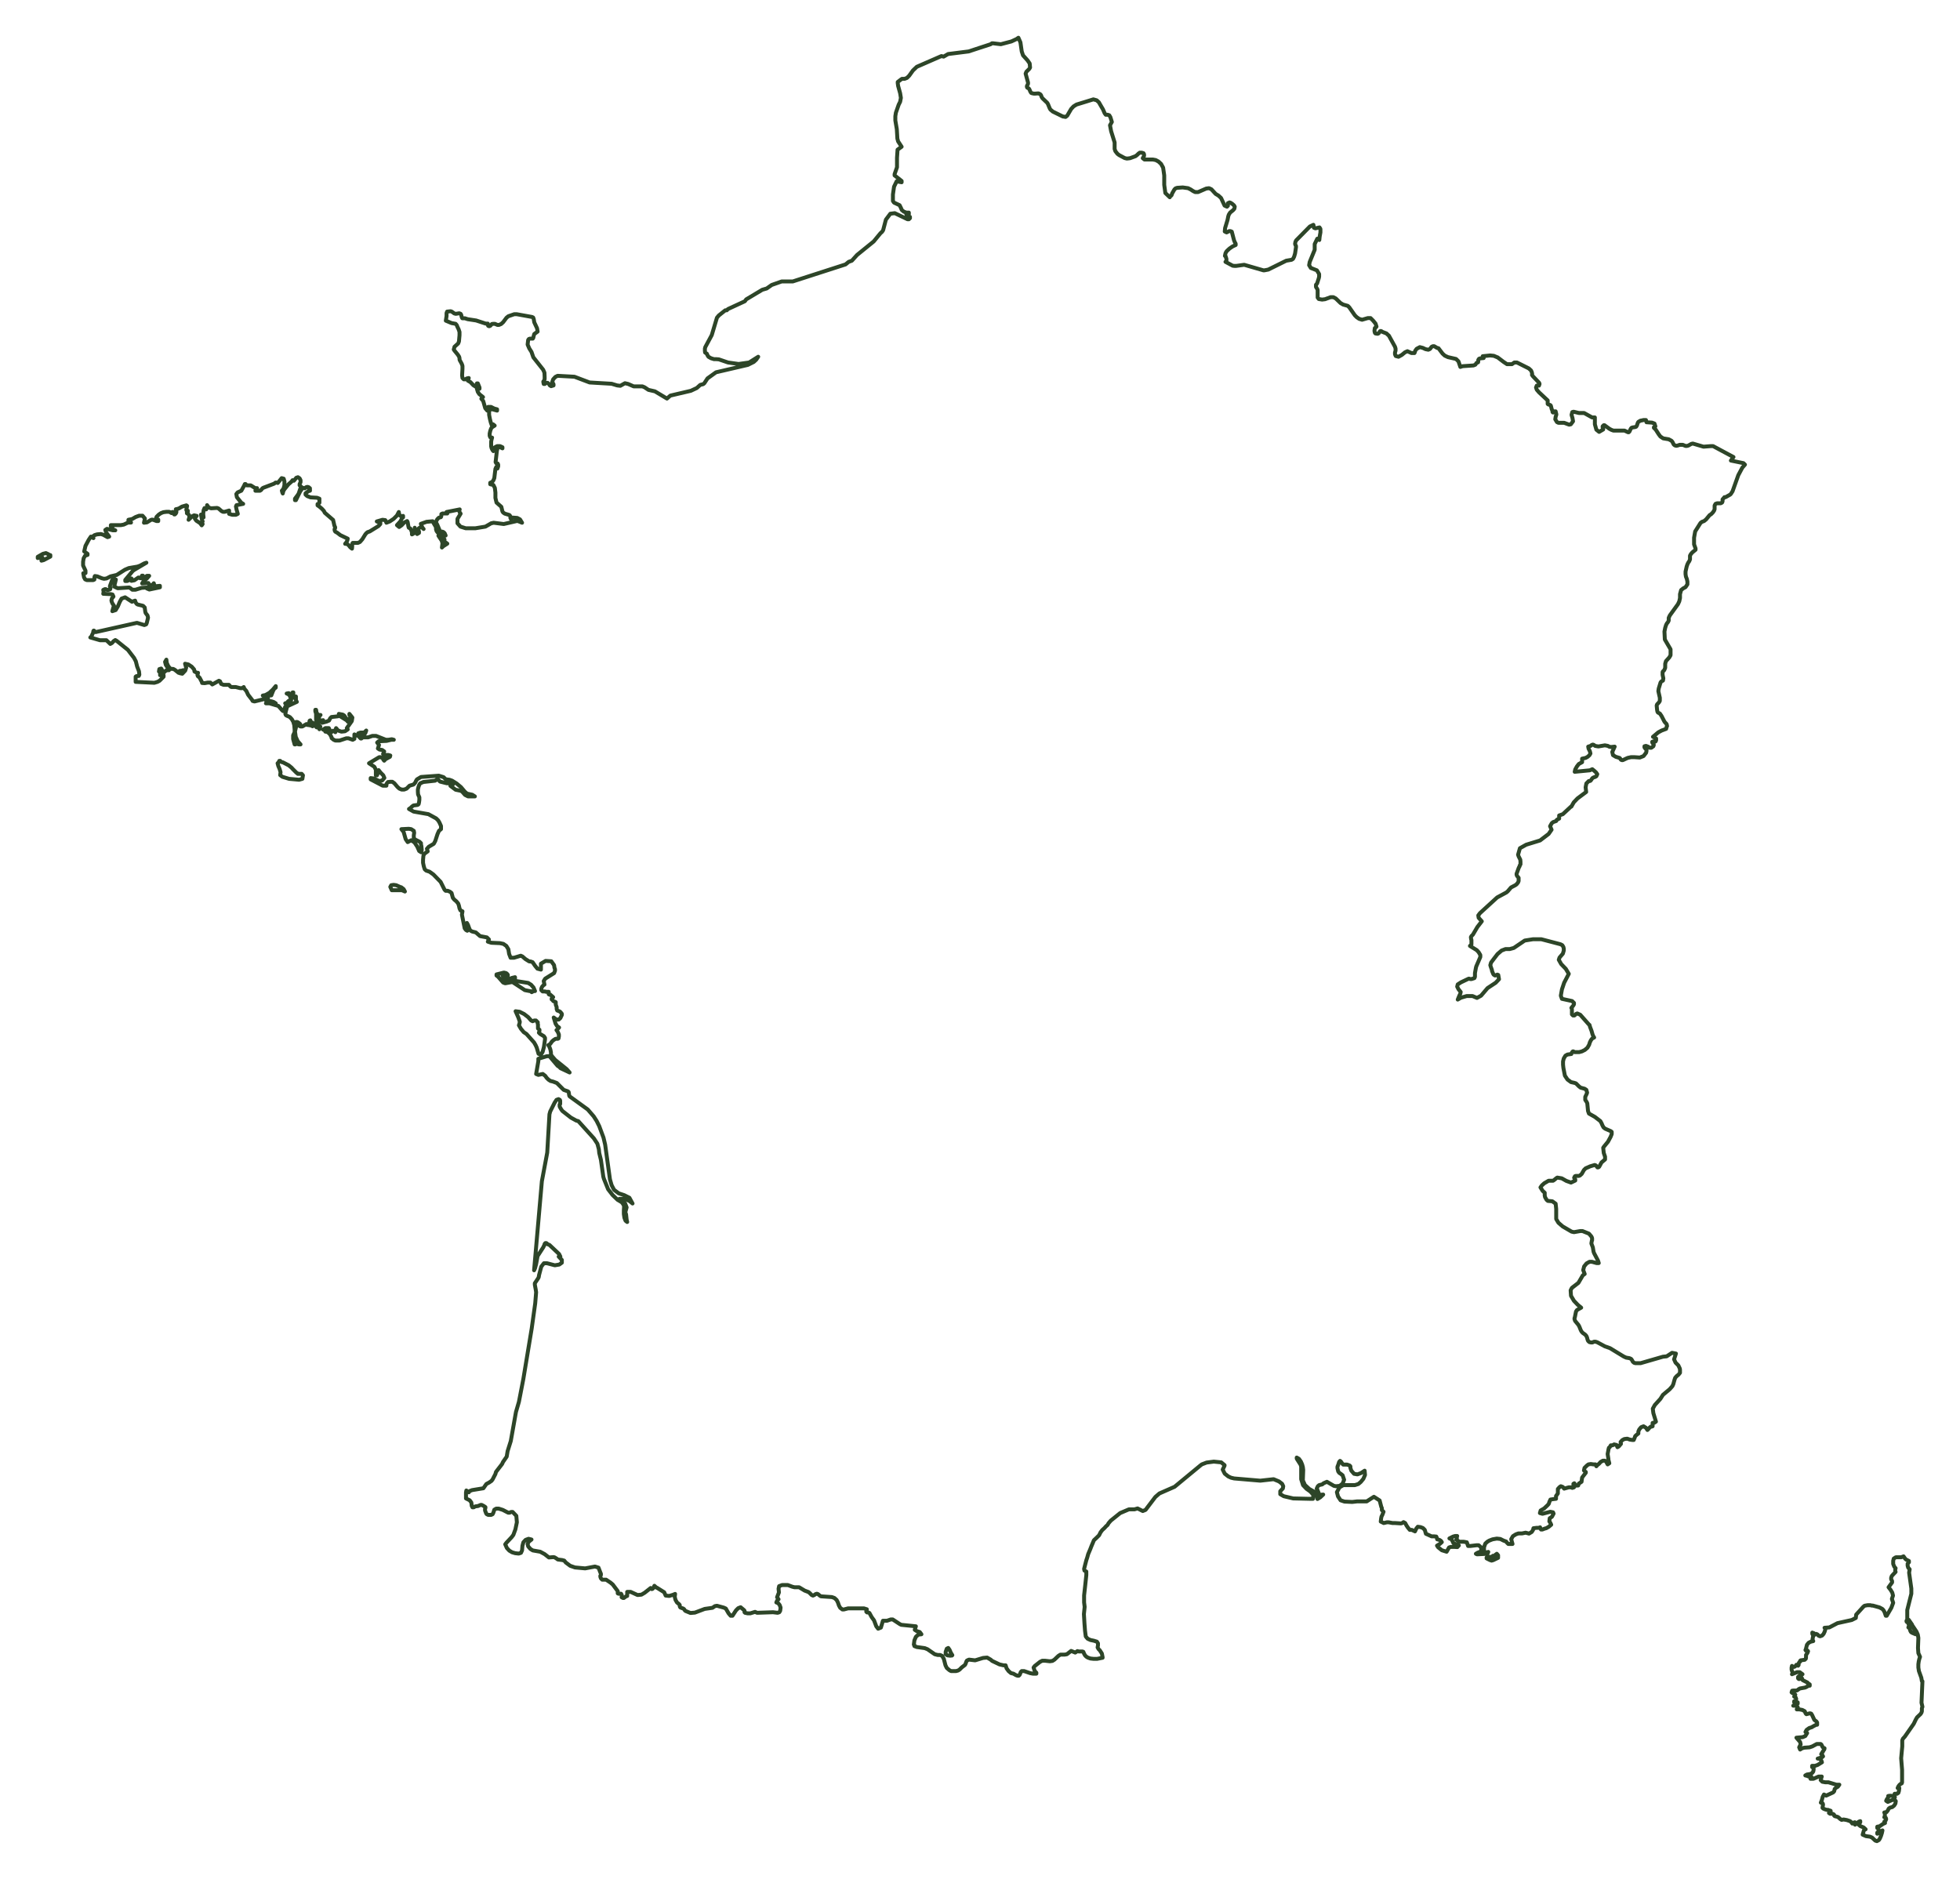
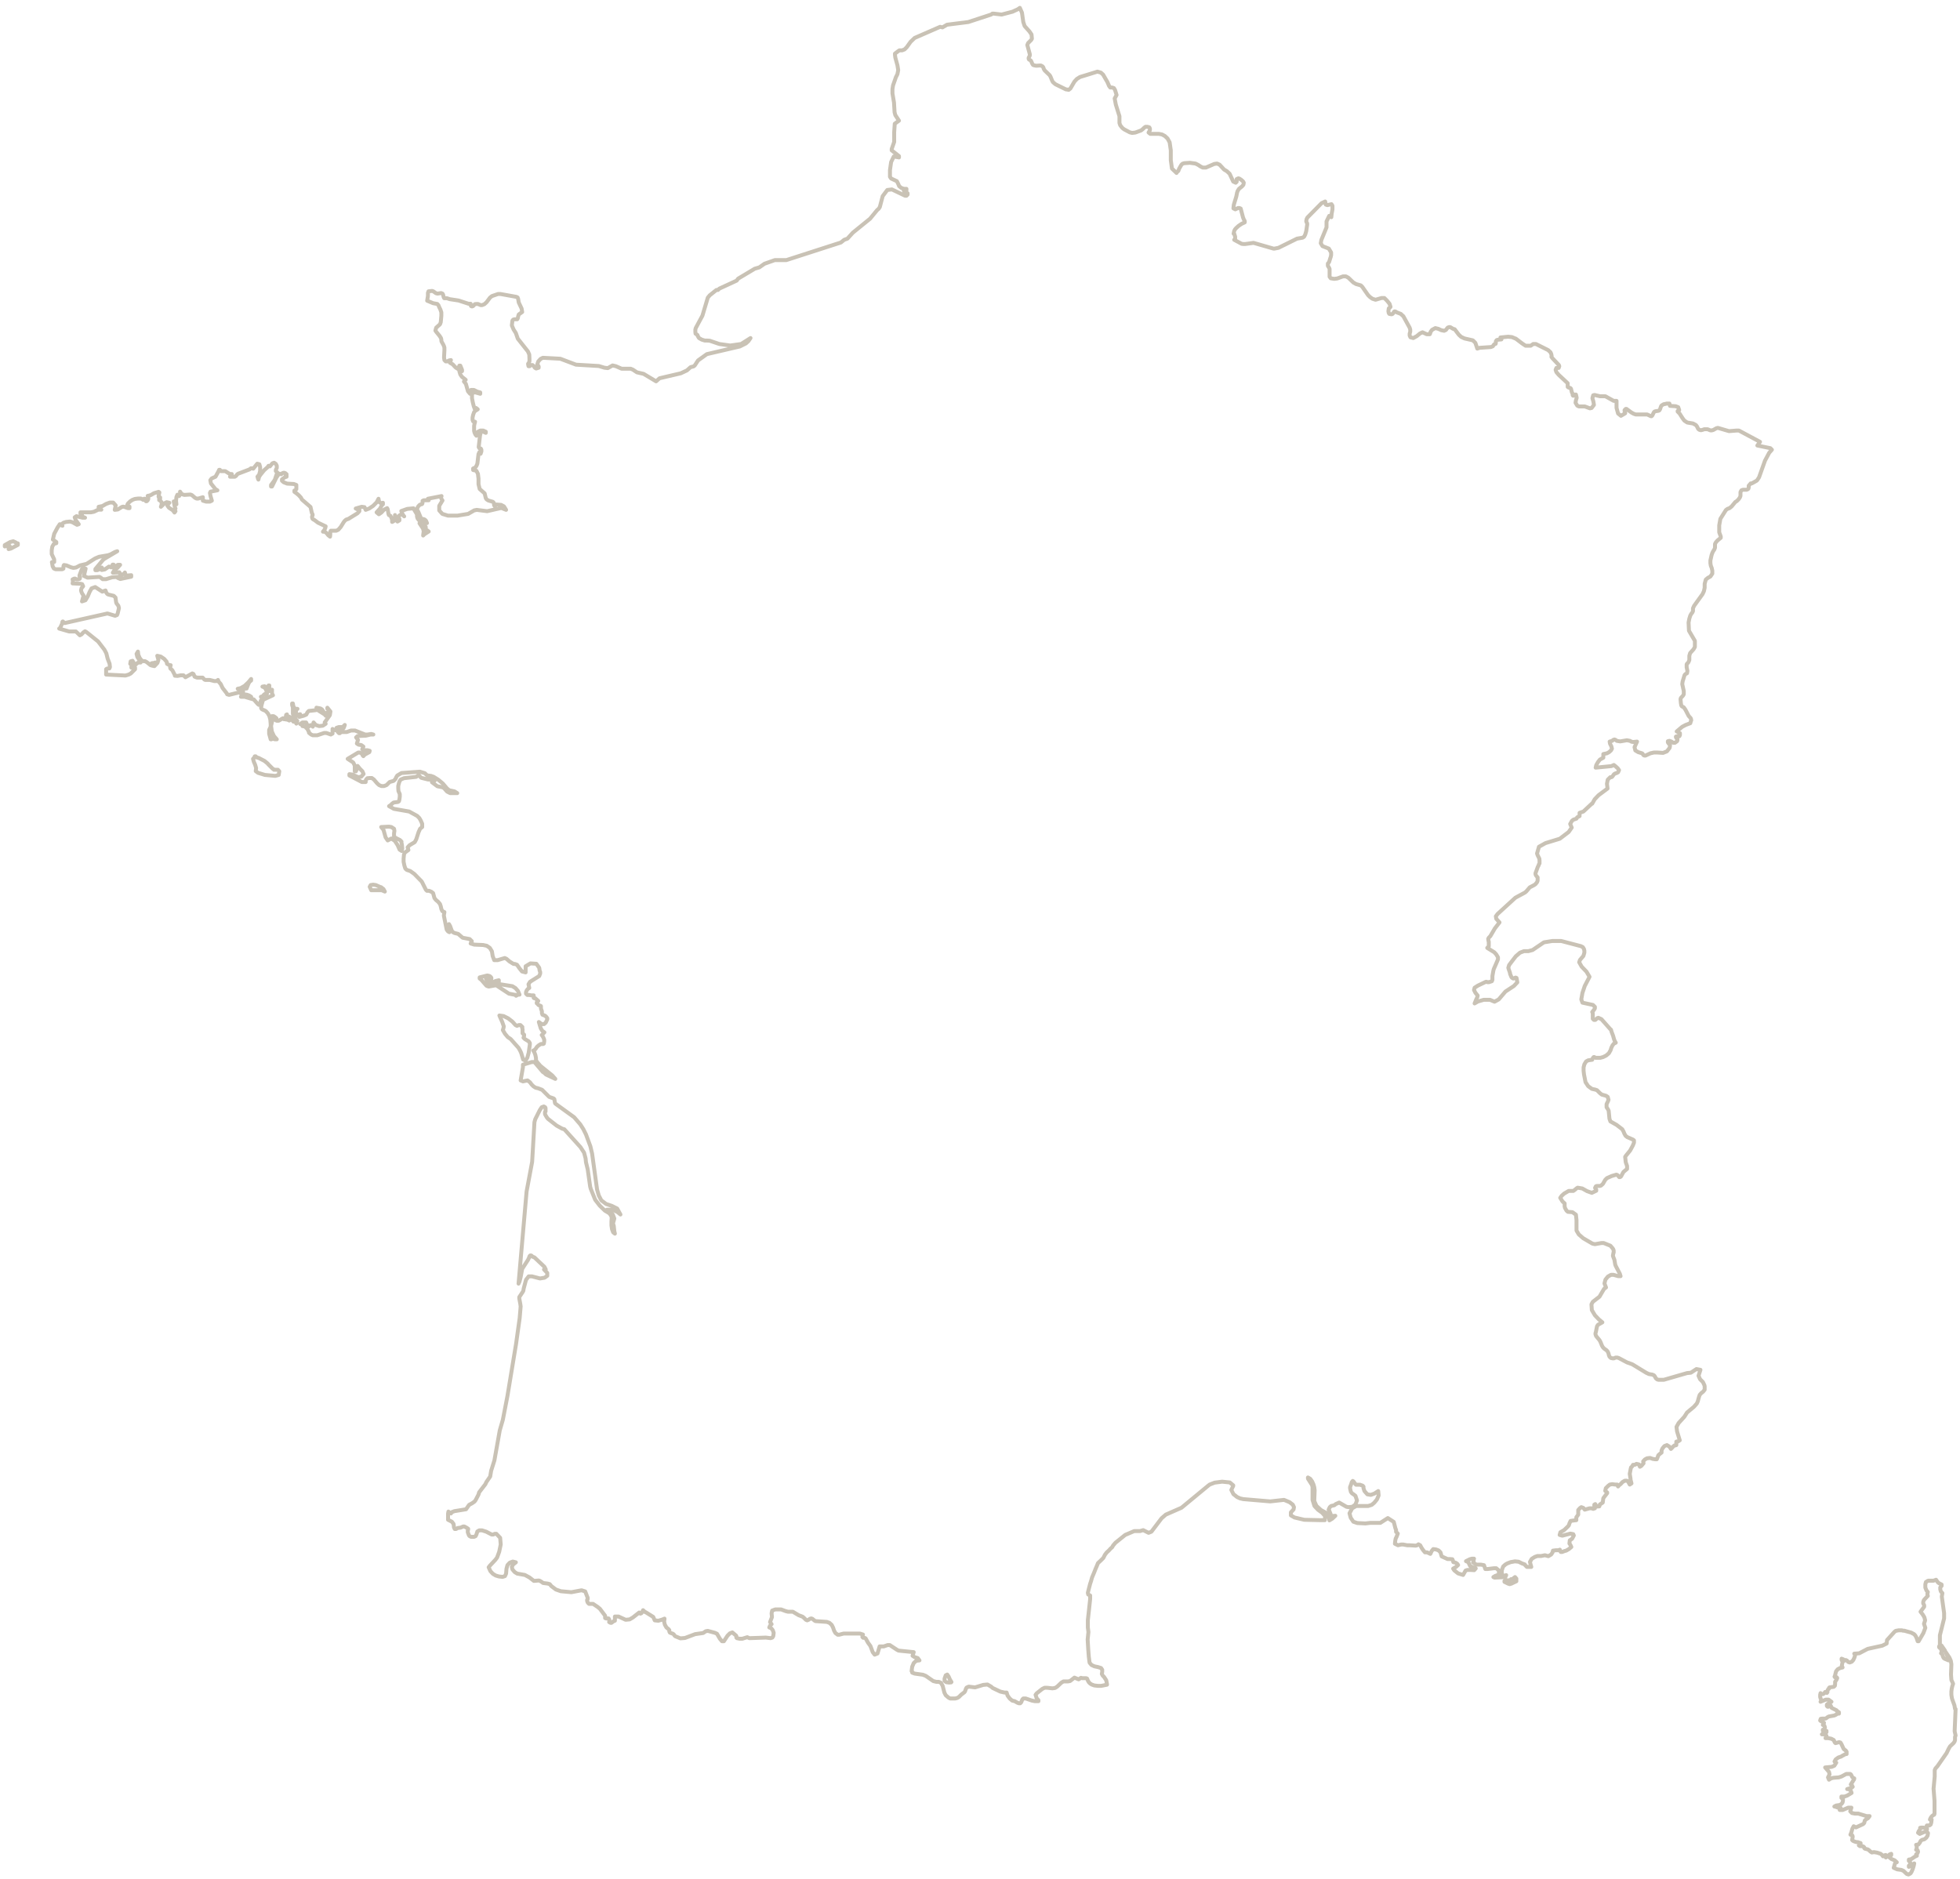
- <svg xmlns="http://www.w3.org/2000/svg" id="Laag_2" data-name="Laag 2" viewBox="-1.79 -1.63 105.91 101.53">
+ <svg xmlns="http://www.w3.org/2000/svg" id="Laag_2" data-name="Laag 2" viewBox="0 0 102.32 98.1">
  <defs>
    <style>
      .cls-1 {
        fill: none;
        fill-rule: evenodd;
-         stroke: #2d4528;
-         stroke-width: 0.212px;
+         stroke: #C9C2B5;
+         stroke-width: 0.205px;
        stroke-miterlimit: 10;
        stroke-linejoin: round;
      }
    </style>
  </defs>
  <g id="France">
    <path class="cls-1" d="M101.49,86.17h.04l-.18-.26.14.27h0ZM102.06,89.22l-.03-.18-.13-.36-.03-.19v-.18s.02-.15.02-.15l.03-.13.04-.12-.09-.2-.02-.28.02-.54-.03-.18-.07-.16-.2-.3.1.24.03.06.02.14-.19-.08-.06-.04-.04-.08-.02-.07-.02-.06-.06-.04.03-.08v-.05s-.02-.05-.02-.05l-.02-.08h-.01s-.03-.01-.03-.01l-.03-.02-.02-.03v-.04s.02-.03.02-.03l.02-.02v-.02s0-.27,0-.27v-.13s0-.11,0-.11l.22-.88v-.28s-.12-.86-.12-.86l.03-.18-.08-.09-.03-.11v-.1s.07-.08.07-.08v-.07l-.14-.07-.06-.05-.09-.13-.13.05h-.29s-.11.07-.11.07l-.03.12v.17s.06.15.06.15l.07.08-.02.08v.04s0,.03,0,.03l.02.05-.16.17-.05.06-.03.09v.08s.05.09.05.09v.08s-.19.26-.19.26l.11.14.09.15.04.16-.06.18.07.21-.1.27-.25.43h-.05l-.06-.18-.04-.08-.04-.06-.05-.05-.15-.08-.36-.1h-.06s-.07-.02-.07-.02h-.16s-.16.03-.16.03l-.07.06-.38.42-.02.18-.22.11-.77.17-.44.23-.26.02.05.06-.04.14-.06.13-.08.09-.11.04-.08-.03-.06-.07-.07-.03-.11.06-.02-.08v-.02s-.03,0-.03,0l-.05-.03v.07l.05.09-.04.21.04.09-.13.03-.12.06-.09.11-.06.24-.02.04.02.03h.09s.03.04.03.04l-.03.08-.08.12v.11s-.01.09-.01.09l-.06.06-.22.03-.03.03v.04s-.05.04-.05.04l-.03.06v.08s-.03.04-.03.04l-.09-.05-.05.07-.06.04h-.07s-.06-.05-.06-.05l-.02.09v.11s.03.1.03.1l.04.08-.05.07.27-.11h.15s.15.11.15.11l-.21.12-.03.03v.07s.04.04.04.04h.04s.1-.08.1-.08l.03.04.02.06.02.04.26.13v.02s.12.08.12.08v.07s-.02,0-.02,0h-.03s-.04.01-.04.01l-.07.05-.09.04-.28.05-.07.04-.05.04-.05.03h-.18s-.07.01-.07.01l-.03.09.05.04.09.03.06.05-.06.11.08.04.03.09-.03.09-.08.03v.06h.19v.07l-.11.08-.06.03h-.07s.07,0,.07,0h.06s.06.03.06.03l.05.05-.02.03-.03.09h.14s.16.03.16.03l.13.07.05.12.04.04.19-.05.07.02.05.08.12.26.11.08.04.06v.12s-.05,0-.05,0l-.19.1-.04.03-.15.05-.14.1-.06.11.09.06-.1.16-.14.06-.34.03.2.23.03.13-.08.16.05.12.11-.07.12-.03.28-.02.15-.05.24-.13h.14s.07,0,.07,0l.04.03.03.06.04.08.08.06h.02s-.01.06-.01.06l-.06.08-.02.05h-.01s-.08.13-.08.13h.03s.03.04.03.04l.02.06.02.02-.06.05-.23.07h.08s.07.05.07.05l.05.06.03.09-.23.14-.14.05h-.16v.07l.08.05v.09s-.02.1-.02.1l-.06.08-.09.05-.19.03-.09.05.09.02.07.03.07.02h.1s-.03.08-.03.08l-.02.03h.16s.28-.12.28-.12h.17s-.06.19-.06.19l.09.09.16.03h.17s.43.13.43.13h.16s-.08.11-.08.11l-.09.05-.08.07-.03.13-.06.06-.37.17-.12-.06-.07.13-.05.19-.05.12.1.04.02.06-.03.18.04.04.09.04.1.03h.07s.05.02.05.02l.09.03v.06l-.09.06.06.04h.05s.06,0,.06,0l.07.02.04.04v.04s.03.03.03.03l.16.04.07.05.06.06.08.05.11-.02.17.03.18.06.07.06.05.07.04-.03.03-.02.07-.02v.03s-.02.01-.02.01h0s-.02.03-.02.03l.05.06.2-.16.08-.03v.06l-.09.13.1.08.17.07.11.1-.06.02-.03.03-.07.24.18.08.22.03.11.05.17.16.09.03.11-.06.05-.08.06-.14.05-.16.03-.14-.09.05-.11.1-.08.03v-.06l.06-.06.02-.07-.02-.07-.06-.05v-.07l.12-.02.19-.13.11-.05-.04-.07.07-.06.03-.08-.02-.07-.08-.03.03-.07v-.06s0-.06,0-.06l-.03-.07.12-.02.07-.09.05-.1.07-.05.12-.03.1-.08.07-.11.02-.13-.06-.08-.14.02-.23.1-.09-.06.04-.09.07-.09v-.08s.07-.01.07-.01h.1s.1.03.1.03l.09.05-.03-.14.02-.05h.06s.07,0,.07,0l.07-.05.03-.1.02-.16h-.09l.04-.09.06-.08.07-.06.05-.02.02-.05v-.68s-.05-.63-.05-.63l.06-.64v-.33s.04-.09.04-.09l.1-.11.48-.69.11-.23.07-.12.19-.18.05-.08.02-.07v-.16s.03-.08.03-.08l-.05-.22.05-1.16ZM79.07,82.36l-.05.03v.06s-.1,0-.1,0h-.02s-.02,0-.02,0l-.02.03-.06.03h-.19s-.07.03-.07.03v.05s.18.09.18.09l.09.03.1-.03.1-.05.15-.07v-.14s-.07-.08-.07-.08ZM27.27,53.62l-.1-.1h-.09s-.09.04-.09.04l-.08-.04-.16-.18-.22-.17-.24-.12-.22-.03.15.34.08.23-.02.1-.03.09.11.19.15.18.15.1.41.46.08.14.06.13.1.34.12.06.1-.16.07-.26.06-.42v-.08s-.06-.09-.06-.09l-.2-.12-.07-.07.03-.09v-.07l-.08-.07v-.1s0-.11,0-.11l-.03-.12ZM25.61,51.17l.04-.06v-.06s-.04-.05-.04-.05l-.05-.04-.12-.03-.4.1v.06l.08.06.28.32.11.04.39-.07.67.44.31.06h.03s.03.05.03.05l.07-.04.05-.02h.06s-.08-.19-.08-.19l-.13-.15-.16-.1-.7-.11-.11-.06v-.07h.1v-.07l-.17.04-.2.09h-.18s-.12-.21-.12-.21h.07s.17.07.17.07ZM19.89,46.33l-.27-.12-.14-.02-.13.02-.05.09.08.18h.55s.16.07.16.07l-.07-.13-.13-.1ZM20.96,43.94l-.08-.08-.24-.12-.07-.08v-.15s.02-.13.02-.13l-.02-.11-.14-.09-.13-.02-.4.02.12.15.11.39.11.16.19-.1.18.12.15.23.1.23.11.07.03-.13-.02-.2-.03-.14ZM14.32,40.18l-.08-.04-.24-.24-.02-.03-.17-.14-.31-.16-.09-.02-.06-.06h-.05s-.03.07-.03.07l-.06.06.04.15.07.16.05.17-.02.16.12.09.36.11.54.05.18-.05.03-.19-.07-.08h-.21ZM.85,28.37v-.03s-.03-.02-.03-.02l-.13-.06-.16.04-.28.16v.07l.18-.05.07.02.04.1h-.02s-.05,0-.05,0h-.02v.07l.12-.03.36-.19v-.08h-.04s-.02-.01-.02-.01ZM91.88,23.07l-1.1-.59h-.13s-.39.03-.39.03l-.58-.17-.08.02-.16.09-.08.02h-.07s-.15-.06-.15-.06h-.08s-.09,0-.09,0l-.08.03-.08.02h-.03s-.07-.02-.07-.02l-.06-.05-.07-.14-.05-.06-.15-.08-.3-.05-.15-.1-.09-.12-.16-.25-.1-.1v-.03s.03-.02.03-.02l.05-.03-.05-.15-.13-.05-.3-.02-.03-.12h-.13s-.13.03-.13.03h-.03s-.12.07-.12.07l-.03.05-.05.15-.04.06-.05.02-.14.02-.06.02-.04.05-.07.15-.04.04h-.04s-.19-.09-.19-.09h-.6s-.11-.04-.11-.04l-.11-.06-.26-.19h-.04s-.06.06-.06.06v.06s.03.06.03.06v.05s-.22.13-.22.13l-.15-.12-.08-.29v-.37s-.15,0-.15,0l-.43-.24h-.08s-.2,0-.2,0l-.29-.07-.07.02-.04.15.05.17.03.18-.12.16-.09.02-.27-.1h-.31s-.08-.04-.08-.04l-.09-.15.02-.13.04-.13-.04-.17h-.03s-.09.06-.09.06h-.03s-.02-.03-.02-.03v-.08s-.02-.02-.02-.02l-.02-.04-.05-.2-.03-.03-.1-.03-.04-.03v-.04s0-.11,0-.11v-.04s-.47-.44-.47-.44l-.12-.14-.04-.12.04-.1h.12s.03-.09.03-.09l-.02-.06-.34-.36-.05-.07h.01s0-.06,0-.06l-.02-.09-.04-.09-.12-.11-.64-.32h-.08s-.06,0-.06,0l-.13.09h-.07s-.06,0-.06,0h-.14s-.18-.12-.18-.12l-.33-.25h-.01s-.19-.08-.19-.08l-.2-.02-.4.04.05.1-.2.02-.05.02-.04.06v.07s-.01.06-.01.06l-.08.03-.07.1-.1.04-.59.04-.12.04-.1-.3-.13-.13-.44-.1-.17-.08-.12-.11-.22-.29-.08-.02-.15-.09h-.07s-.07.03-.07.03l-.09.12-.09.04-.15-.03-.15-.07-.16-.04-.17.09-.08.11-.02.08-.02.04h-.1s-.06,0-.06,0l-.22-.1-.13.06-.17.14-.18.1-.15-.04-.04-.09v-.1s.03-.1.03-.1v-.11s-.03-.1-.03-.1l-.33-.6-.08-.07-.05-.05-.21-.08-.08-.05h-.04s-.03.02-.03.02l-.03.06-.04.05-.05.02-.12-.02-.03-.04-.02-.1.02-.15.06-.04.03-.04-.05-.16-.13-.16-.14-.14h-.15s-.31.09-.31.09l-.16-.05-.13-.09-.1-.1-.3-.43-.08-.08-.25-.07-.14-.08-.26-.25-.13-.07h-.02s-.13,0-.13,0l-.3.11-.16.02-.18-.03-.06-.08v-.4s-.02-.06-.02-.06l-.07-.11v-.05s0-.07,0-.07l.06-.07.02-.06.04-.13.03-.09.02-.09v-.14s-.12-.2-.12-.2l-.33-.13-.09-.15.03-.17.27-.66v-.12s0-.09,0-.09v-.1s.14-.29.14-.29h.04s.07.07.07.07l.02-.19.04-.22v-.19s-.05-.08-.05-.08l-.22.05-.08-.03-.03-.16-.19.09-.74.75-.04.08-.02.11.02.06.03.05v.07s-.05.34-.05.34l-.05.17-.06.12-.08.05-.29.05-.97.48-.21.04h-.05s-1.04-.3-1.04-.3l-.43.06h-.1s-.09-.01-.09-.01l-.39-.21h0s.05,0,.05,0v-.16s-.05-.16-.05-.16h-.03s.03-.14.03-.14l.04-.08.05-.06.13-.12.16-.11.17-.08v-.07s-.05-.09-.05-.09l-.04-.1-.12-.46-.07-.03h-.07s-.14.07-.14.07l-.1-.05.02-.19.13-.43.04-.2.03-.09.07-.11.16-.13.07-.08.02-.11-.04-.07-.09-.08-.09-.06-.06-.02-.09.04v.07s0,.07,0,.07l-.05.05-.13-.06-.19-.41-.14-.13-.15-.09-.23-.25-.13-.06-.15.02-.44.19h-.16s-.12-.06-.12-.06l-.12-.08-.14-.07-.29-.04-.3.02-.09.03-.06.06-.12.21-.03.09-.02.03-.03.02h-.01s-.01,0-.01,0l-.03.07-.24-.23-.06-.44v-.51s-.06-.42-.06-.42l-.11-.2-.14-.13-.15-.08-.16-.03h-.45s-.09-.07-.09-.07l.07-.12v-.09s-.03-.06-.03-.06l-.1-.03h-.1s-.07.05-.07.05l-.07.07-.09.07-.3.11-.17.02-.12-.03-.3-.16-.09-.07-.11-.14-.04-.12v-.35s-.19-.61-.19-.61l-.06-.32.1-.18-.08-.26-.06-.1-.09-.03h-.1s-.06-.08-.06-.08l-.09-.21-.1-.17h0s-.12-.21-.12-.21l-.12-.11-.18-.05-.55.17-.36.11-.16.1-.13.14-.21.36-.09.07-.11-.02h-.03s-.55-.27-.55-.27l-.13-.11-.04-.07-.09-.22-.04-.07-.26-.25-.05-.08-.02-.07-.04-.06-.09-.05h-.07s-.13.01-.13.01h-.06s-.1-.02-.1-.02l-.05-.02-.04-.06-.06-.14-.03-.04-.08-.04-.02-.04v-.05s.06-.12.06-.12v-.07s-.13-.48-.13-.48l.04-.1.16-.16.04-.07-.02-.22-.11-.16-.25-.28-.07-.21-.07-.49-.11-.25h0s-.1.07-.1.07l-.28.13-.57.15-.42-.05h-.06s-.07.05-.07.05l-1.19.39-1.11.14-.24.14-.12-.03-1.33.58-.21.2-.2.28-.12.12-.13.05h-.14s-.06.04-.06.04l-.17.13v.06s.02.15.02.15l.11.4.04.25-.04.21-.08.16-.15.43-.03.19v.23s.08.47.08.47l.03.51.04.15.19.29-.22.16-.03.44v.51s-.13.37-.13.37v.07l.38.3v.07l-.11-.02-.16-.03-.14.29-.06.42v.35s.06.09.06.09l.3.14.07.14.05.12.11.09.14.05h.13v.08h-.14l.04.08.04.05.05.02h.07s0,.07,0,.07l-.06.06h-.07s-.69-.33-.69-.33l-.24.03-.24.32-.15.57-.06.09-.08.07-.37.45-.9.73-.28.31-.17.06-.17.14-2.85.92h-.6s-.54.19-.54.19l-.27.19-.24.07-.87.52-.07.1-.91.42-.07.07h-.08s-.35.28-.35.28l-.1.12-.28.94-.35.65-.02.08v.12s.01.09.01.09l.1.07.02.06.06.1.14.08.16.05h.12s.14.01.14.01l.5.17.57.08.57-.08.49-.31-.11.16-.13.12-.32.16-.86.2-.86.2-.46.33-.17.26-.06.05-.16.04-.19.17-.32.15-1.11.26-.18.16-.65-.39-.35-.08-.21-.14-.12-.05h-.47l-.3-.13-.17-.04-.25.14-.17-.02-.3-.09-1.19-.07-.82-.31-.91-.05-.12.06-.12.13-.05.15.07.11v.07l-.13.04-.07-.04-.05-.08-.07-.06h-.08s-.07.06-.07.06h-.06s-.02-.1-.02-.1v-.03s.04-.05.04-.05l.03-.08v-.12s-.01-.23-.01-.23l-.07-.16-.53-.67-.1-.29-.12-.19-.09-.21.03-.25.04-.05.06-.02h.15s.03-.05.03-.05l.02-.1.03-.1.18-.13-.03-.18-.15-.32-.03-.18-.03-.08-.06-.03-.83-.15h-.13s-.32.11-.32.11l-.1.08-.18.24-.11.1-.12.05h-.08s-.14-.06-.14-.06h-.08s-.08.01-.08.01l-.09.1-.06.02-.05-.02-.02-.05v-.05s0-.02,0-.02h-.11s-.52-.17-.52-.17l-.46-.07-.15-.05h-.03s-.08,0-.08,0h-.03s-.03-.06-.03-.06l-.03-.13-.03-.05-.07-.03-.19.03-.08-.02-.14-.1-.06-.02-.19.02-.03.08v.16s-.04.25-.04.25l.31.13.22.04.06.07.04.1.06.12.05.15v.18s-.03.33-.03.33l-.04.11-.2.18-.04.15.04.06.18.22.07.11.02.08v.05s.01.05.01.05l.1.18.03.07.02.07v.15s-.02.36-.02.36l.02.14.07.07h.08s.09-.05.09-.05l.1-.02-.02.04v.03s-.03.07-.03.07l.14.08.16.17.13.08.06-.18h.05l.09.22v.07h-.14l.05.17.08.12.2.16-.03.02-.02.02-.04.05.1.12.11.39.11.13.05-.2h.15s.18.09.18.09l.15.04v.07l-.25-.07h-.13s-.05.11-.05.11v.19s.04.21.04.21l.05.2.06.17.04-.05.02-.02.09.07-.14.09-.05.06-.05.14-.03.14v.12s.03.08.03.08l.1.02-.03.11-.02.11v.25s.02.09.02.09l.05.11.05.06.02-.04.05-.16.13-.07h.16l.13.06v.06l-.17-.08-.09.05-.04.16-.07.61.03.06.08.02.03.06v.09s-.04.12-.04.12l-.06-.09-.05.11-.06.5-.05.12-.07.09-.1.04v.08l.17.04.08.16.03.25v.29s.06.25.06.25l.26.23.06.25.04.06.09.06.24.07.04.04.02.06v.07s.03.05.03.05l.04-.02.03-.04v-.02s.27.02.27.02l.15.08.11.18-.25-.1-.74.17-.55-.07-.07.02h-.04s-.33.19-.33.19l-.55.09h-.51s-.29-.09-.29-.09l-.16-.18v-.24s.17-.28.17-.28l-.05-.07-.02-.06v-.05s.02-.05.02-.05l-.71.14.04.08h-.26l-.06.03v.07s-.01.07-.01.07l-.02.03-.11.03-.08.08-.05.09-.02.08.07.13.13.31.06.06h.08s.07.03.07.03l.06.06.05.12-.08-.06-.03-.03-.03-.05h-.05l.03.17.1.19-.04.08.19.14-.22.14-.07.07.03-.23-.04-.14-.18-.27.02-.04.03-.1-.09-.03-.06-.08-.03-.1v-.11s-.16-.27-.16-.27l-.02-.05-.33.03-.31.11.06.15.04.07.05.06-.09-.09h-.09s-.08.05-.08.05l-.08.12.06.05h.03v.08l-.1.06-.06-.06-.04-.13-.03-.15v.13s-.02.11-.02.11l-.05.08-.08.04v-.11s-.04-.12-.04-.12l-.05-.09-.08-.04-.02-.06-.04-.24-.03-.06-.16.08-.14.15-.13.09-.12-.1.19-.21.03-.06.03-.06.03-.05.05-.04v-.08l-.09.02-.07-.03-.05-.08-.02-.12-.1.19-.18.18-.21.14-.18.07-.06-.14-.15-.02-.31.09.13.06h.06v.08l-.1.11-.47.29-.12.04-.07.06-.05.06-.16.26-.13.15-.11.05h-.28s-.03.06-.03.06v.15s-.01.1-.01.1l-.1-.08-.06-.08-.06-.06-.07-.04h-.08s.05-.06.05-.06l.04-.06.03-.07.02-.09-.4-.19-.17-.13-.09-.05-.03-.03-.02-.07v-.05s.03-.05.03-.05v-.05s-.04-.08-.04-.08l-.07-.31-.45-.39-.05-.1-.11-.12-.13-.11-.1-.07v-.07h.03s.07-.07.07-.07v-.07s0-.06,0-.06v-.09s-.13-.05-.13-.05l-.35-.02-.18-.07-.09-.08v-.07l.12-.09.05-.03.07-.02v-.05s0-.01,0-.01h-.02s-.03,0-.03,0l.05-.07-.07-.06-.07-.02-.07.02-.07.06-.11-.03-.14.2-.23.47h-.05v-.08l.15-.2.05-.08.09-.27.05-.09-.09-.08v-.07l.05-.1v-.11s-.05-.1-.05-.1l-.09-.06-.09.03-.13.16-.07-.03-.06.08-.17.15-.21.26-.06.1-.03.13-.03-.07v-.03s-.02-.05-.02-.05l.09-.11.05-.19v-.2s-.04-.15-.04-.15l-.11-.03-.21.26-.07-.02h-.05l-.08.06-.58.22-.05.03-.07.09-.06.04h-.09s-.16,0-.16,0l.02-.05v-.03s.03-.03.03-.03l.04-.03h-.1s-.24-.15-.24-.15h-.22s-.06-.07-.06-.07h-.04l-.04.09-.15.27-.2.09-.07.09.03.17.24.3.1.06-.36.07-.03.07.03.16.07.24-.1.05h-.2s-.17-.05-.17-.05v-.18s-.24.07-.24.07h-.09s-.08-.04-.08-.04l-.16-.14-.08-.03-.32.02-.13-.04-.09-.13v.07s0,.06,0,.06l-.02.05-.03.05-.09-.07-.05.12-.02.2.02.18-.06-.06-.02-.03-.02-.06h-.04l.04.21.02.09.03.07-.05.07.05.07-.05.07-.09-.12-.2-.13-.08-.11v-.07h.03s.07-.08.07-.08l-.14-.03-.1.05-.2.19.04-.12v-.11s-.06-.08-.06-.08l-.07-.04v-.08h.05v-.06l-.08-.03v-.05s.02-.08.02-.08l.02-.1-.04-.03-.24.07-.15.09-.08.03-.1.02.03.09v.08s-.03.06-.03.06l-.05.05h-.04l-.03-.08-.03-.05h-.04s-.04.06-.04.06l-.12-.07h-.16s-.16.02-.16.02l-.13.05-.12.08-.12.12-.04.11.13.04v.08h-.09s-.16-.06-.16-.06l-.08-.02-.07.02-.21.13-.16.02.05-.23-.13-.15h-.18s-.19.07-.19.07l-.19.11-.2.04v.08h.04s.1.07.1.07h-.16s-.23.11-.23.11l-.16.03h-.54v.06l.06.04.02.03v.03s-.03.04-.03.04l.19.08h-.13s-.32-.08-.32-.08l-.09.06.05.14.16.22-.09.03-.23-.13-.13-.04-.21.02-.13.04-.11.08.05.08-.07-.03-.07-.05-.12.18-.17.32-.07.3.18.13v.06l-.13.04-.08.14-.03.19v.2s.13.28.13.28v.13s-.12.01-.12.01l.04.22.06.11.09.04h.35s.06-.03.06-.03v-.08s.01-.08.01-.08l.02-.03.13.02.24.1.12.03.14-.02.21-.11.34-.08.44-.28.21-.09.47-.08.14-.05.22-.12.12-.04-.66.39-.08.06-.4.48v.06h.1s.09-.04.09-.04l.08-.04.06-.06.05.07-.03.02h0s-.02.04-.02.04l.16-.03.22-.15.1.04.03-.04.04-.05.02-.05h.05v.08h-.05v.07l.11-.03.16-.11h.12s-.13.15-.13.15l-.07.05-.03.04v.04s-.06.02-.06.02l-.03.02-.06.09.3-.02h.04s.04.09.04.09l.09.03.1-.03.06-.08.03.12.08.04.22-.02v.08l-.57.12-.14-.06h.1s.04-.02.04-.02l.04-.04-.46.03-.33.1h-.08s-.09,0-.09,0l-.05-.04-.05-.04-.07-.04-.62.04-.19-.09.09-.38-.11-.05-.09.08-.12.32v.04s.03.07.03.07l-.02.07-.09.03h-.08s-.06-.04-.06-.04h-.06s-.08.04-.08.04l.02.1-.02.11.42.02.08.02.05.11-.03.04-.05.05-.03.12.02.08.04.09.08.12-.03.07-.06.22.18-.06.12-.2.1-.24.1-.18.19-.07.37.24.17-.06.02.07.03.06.04.05.05.03.29.07.09.09.03.23.02.07.1.13.03.12-.07.29-.03.07-.1.04-.4-.12-2.23.5-.04-.02-.05-.06h-.02s-.02.04-.02.04v.04s-.01.04-.01.04l-.04.08-.03.07-.03.06-.05.04.52.15h.23s.12,0,.12,0l.21.2.09-.05.09-.1.09-.06.07.04.61.49.33.43.1.19.07.28.1.26.02.18-.03.07h-.06s-.07.01-.07.01l-.04.03v.06s0,.14,0,.14v.08s1.01.05,1.01.05l.17-.05.11-.06.22-.22v-.08h-.19v-.06l.02-.03.02-.04-.1-.07.02-.13.1-.03.13.23.07-.07.06-.05.07-.02h.09v-.07l-.08-.08-.09-.14-.04-.16.07-.12.02.17.07.16.09.12.08.05h.11s.09.05.09.05l.2.16.04-.09.05-.02h.07s.08-.03.08-.03l-.02.09-.04.05-.05.02h-.07s.14.03.14.03l.16-.17.05-.16-.06-.21.18.04.18.12.13.15.02.11.09.05.04.02h.06s-.03.12-.03.12l.02.06.05.04.05.05.13.25v.03s.14.01.14.01l.16-.03h.15s.1.1.1.1l.36-.2.06.03.06.14.13.05h.26s.03,0,.03,0l.08.09.05.03h.06s.18,0,.18,0l.24.06h.11s.08-.06.08-.06l.03.08.03.04.08.09.1.21.21.27.03.06.1.03.57-.14v-.06l-.03-.05-.04-.04-.05-.03.15-.03.21-.12.19-.18.15-.18v.08l-.09.07-.06.12-.09.23h-.04s-.12,0-.12,0l-.02.04v.15s-.04.02-.04.02h-.06v.08l.29.03.12.04.11.07v.06l-.28-.1h-.12s-.13.04-.13.04h.19s.3.09.3.09l.18.05.21.24.05.04.06-.04.02-.09.03-.1.1-.05-.07-.11-.03-.03.1-.03.05-.07.05-.04.08.06v-.04s.01-.02.01-.02h0s.03-.02.03-.02l-.03-.14-.04-.11-.07-.08-.1-.04.11-.02.09.05.07.02.05-.11h.04v.07s0,.22,0,.22l.03-.02.08-.03.03-.02v.18s.02.06.02.06l.03.05-.52.24-.08.29-.02.13.03.06.07.04.08.03.07.04.1.11.08.14.05.18.02.24v.14s-.08.17-.08.17v.11s0,.09,0,.09l.08.29h.04l.04-.04.15.04h.09s-.15-.17-.15-.17l-.11-.24-.04-.29.08-.34-.03-.02-.03-.03h-.03s.06-.12.06-.12h.08s.08.05.08.05l.07.06-.05.04-.04.03.1.06h.11s.22-.13.22-.13l.05.05h.04s.1.02.1.02l-.04-.14.02-.11.04-.02.03.16.03.13.06.03.04-.06-.04-.14.09.08.07.11.06.07.06-.04.07.1.02.04.02-.04v-.03s.03-.07.03-.07l-.07-.07-.08-.1-.06-.11-.02-.1v-.32s-.04-.13-.04-.13v-.08s.04,0,.04,0l.02.13.05.1.07.05h.1s-.06.05-.06.05l-.02.08v.1s.03.13.03.13h.05l.03-.04.02-.02.09-.02v.08h-.05v.06l.23-.06.14-.06.06-.12.07-.07.36-.04.14-.07-.1-.06.21.04.08.05.08.12-.14-.05-.14-.02.35.22.04.06h.08s.03-.03.03-.03l.03-.05-.1-.07.09-.02.04-.05v-.07s-.08-.07-.08-.07v-.06l.16.2-.03.19-.27.38.05.07-.15.1-.19.02-.18-.06-.11-.13-.04.15v.07s-.07-.06-.07-.06l-.05-.02-.04.02-.04.05h-.05l-.1-.21h-.19s-.12.08-.12.08l.12.05v.05s0,.01,0,.01h.02s.08.02.08.02l.07.03.03.05h.03s.11.21.11.21v.04s.11.09.11.09l.09.04h.1s.13,0,.13,0l.36-.12h.12s.23.08.23.08l.09-.05v-.24s.09.05.09.05l.08.02h.18s-.01-.07-.01-.07l-.03-.04-.04-.02h-.06s.12-.04.12-.04h.1s.1,0,.1,0l.11-.11-.05.14-.1.12-.12.08-.1.02.07.07h.04s.04-.04.04-.04l.06-.02h.26l.23-.08h.09s.11,0,.11,0l.53.21h.13s.19-.03.19-.03l.11.03h-.14s-.25.06-.25.06l-.43.02-.08.07.1.13-.06.19.09.06.14.02.11.08-.06.14.11.05h.17s.11.03.11.03l-.02.07-.24.13-.07.08-.05-.06.03-.02h0s.01-.06.01-.06l-.12-.02-.07-.03h-.07s-.55.33-.55.33l.29.19.08.16v.3h.06l.04-.1v-.04s-.04-.07-.04-.07l.02-.02.02-.02.05-.03.11.14.14.14.06.14-.12.14-.16.03-.3-.14-.16-.02v.07l.65.34h.2s0-.02,0-.02v-.06s.04-.07.04-.07l.05-.05h.05s.06-.01.06-.01h.12s.11.08.11.08l.17.2.1.09.12.05h.14s.13-.05.13-.05l.16-.16.21-.06.07-.07.04-.06.03-.07.05-.08.22-.13.96-.07.26.08.1.1.06.02.16.02.14.05.24.15.24.2.21.25.12.1.28.06.14.09h-.37s-.16-.08-.16-.08l-.15-.17-.07-.05-.29-.06-.28-.21v-.08h.14l-.06-.07-.07-.04-.07-.02h-.08s.05.07.05.07h-.11s-.36-.09-.36-.09l-.05-.05-.06-.07h-.05s-.05.03-.05.03l-.05.04-.64.07-.17.07-.06.09-.04.12-.03.13v.11s.01.15.01.15l.07.16v.14s-.02.15-.02.15l-.02.08-.05.04-.23.03-.08.06-.07.07-.09.06.25.14.8.14.42.23.11.11.07.12.08.18v.17s-.11.09-.11.09l-.08.18-.12.37-.08.15-.27.16-.1.11.04.14-.18.13-.05.1-.02.22v.17s.04.19.04.19l.05.16.08.07.18.06.21.15.39.4.21.42.06.06h.11s.12.05.12.05l.09.07.07.26.08.1.11.09.1.12.04.12.03.14.05.11.11.05-.03.18.15.74.07.09.07.04.03-.04v-.09s-.05-.16-.05-.16v-.13s.06.11.06.11l.08.22.05.08.09.05.2.05.23.2.37.07.11.11-.06.12.19.06.46.02.19.04.16.11.11.18.04.25.08.21h.18s.37-.11.37-.11l.09.04.16.14.21.13h.07s.11.04.11.04l.13.19.13.16.19.05v-.32s.25-.15.25-.15l.31.02.15.21.02.14.03.08v.08s-.05.13-.05.13l-.48.3-.08.13.04.19-.06.04-.07.08-.04.1v.08s.07.07.07.07h.06s.06,0,.06,0l.07.02h.1s.04,0,.04,0v.03s0,.05,0,.05v.05s.03.02.03.02h.05s.16.14.16.14l-.08.08v.04s.04.03.04.03l.04.05.02.02.09.03.03.02v.04s0,.09,0,.09l.05.14v.1s.03.08.03.08l.13.05.05.04.04.05.03.04v.06l-.08.17-.09.08h-.12s-.15-.11-.15-.11l.1.33.08.13.11.08-.03.03-.07.08-.04.03.04.05.05.09.04.1v.1s-.02.11-.02.11l-.04.02h-.06s-.06,0-.06,0l-.11.07-.08.07-.03.04-.04.06-.05.06-.08.04.06.1.05.14.03.15v.11s.05.09.05.09l.18.21.62.5.16.18-.49-.23-.08-.08-.08-.05-.44-.52h-.14s-.46.14-.46.14v.13s-.12.69-.12.69l.12.05.24-.05.13.1.08.11.1.1.11.07.13.03.21.08.37.37.23.08.04.04.03.19.02.04.98.71.32.37.16.25.14.28.23.62.09.38.26,1.88.09.31.13.25.25.19.3.1.28.14.17.31-.16-.13-.16-.08-.18-.04h-.21s.16.09.16.09l.15.16.08.21-.07.26.04.12.03.28.03.13-.09-.07-.06-.16-.03-.2v-.2s.01-.16.01-.16v-.09s-.07-.12-.07-.12l-.06-.07-.22-.13-.27-.26-.24-.31-.23-.57-.03-.11-.13-.91-.09-.37-.02-.2-.08-.3-.19-.29-.84-.93-.11-.03-.29-.16-.46-.36-.06-.08-.07-.12-.02-.05v-.1s.03-.03.03-.03v-.11s0-.07,0-.07l-.02-.04-.07-.04-.11.04-.1.15-.24.48-.04.15-.12,2.07-.29,1.55-.42,4.81.05-.11.06-.23.08-.43.31-.48.04-.09.02-.02v-.04s.02-.04.02-.04l.03-.03h.05s.03.02.03.02l.03.03.03.02.08.03.52.49.07.14h-.09l.17.18v.15s-.14.1-.14.1l-.24.04-.42-.11h-.17s-.14.18-.14.18l-.12.45-.02.12-.03.06-.18.27v.08s.05.27.05.27l.02.14-.05.6-.19,1.36-.45,2.72-.24,1.24-.16.55-.28,1.57-.17.54-.05.3-.2.29-.05.11-.27.35-.06.08-.03.11-.15.29-.06.08-.13.09-.15.08-.16.23-.61.1-.13.05-.05.07-.11-.08h0s-.02-.02-.02-.02l-.02.11v.2s0,.12,0,.12l.2.1.09.12.02.18.02.04.02.04h.07s.08-.05.08-.05l.15-.02.14-.06h.06s.13.07.13.07l.07.05v.04s-.02.06-.02.06v.08s.06.16.06.16l.03.04.08.04h.07s.09,0,.09,0l.08-.04.04-.08.05-.16.1-.06h.14s.22.07.22.07l.29.15h.08s.08-.04.08-.04h.08s.2.21.2.21l.03.35-.08.38-.11.3-.09.12-.29.31-.06.08.09.2.13.14.15.09.17.05.19.02.12-.04.06-.13.02-.25.05-.19.12-.13.16-.06.16.04-.15.12-.06.12.03.13.12.14.13.08.4.07.24.13.23.18.26-.02.06.02.11.07.05.04.24.03.11.03.08.1.24.18.26.09.55.05.53-.1.19.06.1.26.03.07v.07s-.03.04-.03.04v.05s.03.09.03.09l.07.07h.07s.07,0,.07,0h.07s.24.16.24.16l.12.1.27.36v.04s0,.04,0,.04v.04s.04.02.04.02h.14s.04.07.04.07v.06s-.01.06-.01.06l.07.04h.05s.12-.09.12-.09l.06-.02v-.22s.19,0,.19,0l.37.17.21-.02.17-.1.33-.26.06.06.05-.02.05-.07.04-.09.11.1h.02s.4.25.4.25l.08.18.19.02.2-.06.12-.05-.02.16.04.16.08.14.11.09.04.05v.07s.03.06.03.06l.07.03.09.03.05.04.03.05.04.04.27.11.24-.02.53-.2.42-.06.13-.09.11-.02.37.1.11.05.15.26.11.13h.1s.19-.29.19-.29l.12-.12.13-.05.19.16.02.03v.04s0,.04,0,.04l.03.03.14.03h.14s.26-.08.26-.08l.11.05.86-.03.25.03.09-.03.05-.08v-.02s.02-.15.02-.15l-.05-.14-.08-.1-.1-.04.04-.09.03-.04.05-.04-.08-.11.1-.26-.02-.2.03-.14.16-.06h.19s.12,0,.12,0l.24.09.12.03h.13s.12,0,.12,0l.3.18.21.08.06.05.11.11.07.03.07-.03.07-.05.07-.02.06.02.11.09.05.03.59.04.14.05.12.11.07.14.05.15.07.13.12.09h.08s.23-.06.23-.06h.85s.16.05.16.05l-.03.13.04.04h.07s.06.03.06.03l.12.22.13.18.12.32.1.13.15-.06.11-.37h.22s.2-.07.2-.07h.11s.38.25.38.25l.08.04.79.08-.06.19.11.07.16.05.06.08.03.04-.17.02-.13.12-.08.19-.03.23h.02s.01.03.01.03v.02s0,.03,0,.03l.13.05.43.06.15.06.39.27.16.04h.13s.11.05.11.05l.09.16.09.35.07.14.14.12.09.05h.09s.18,0,.18,0l.11-.03.08-.05.12-.12.17-.13.03-.05.05-.14.03-.05.11-.05.33.04.43-.13.22-.02.19.11.08.07.4.19.22.05h.11s.05.16.05.16l.11.15.13.11.13.03.14.08.08.03h.07s.05-.05.05-.05l.06-.15.05-.05h.13s.32.11.32.11l.15.03h.19s0-.05,0-.05l-.09-.1-.06-.18.06-.08.29-.23.12-.06h.14s.27.03.27.03l.14-.02.11-.07.21-.2.11-.07h.11s.12,0,.12,0l.12-.02.23-.18.22.09.12-.08.07.02h.2s.05.02.05.02l.04.1.05.09.07.07.08.05.14.05.18.02h.18s.3-.06.3-.06v-.03s-.04-.2-.04-.2l-.11-.17-.07-.07-.05-.09.02-.11v-.11l-.06-.09-.16-.05-.19-.04-.15-.07-.1-.12-.04-.31-.03-.39-.03-.51.04-.39-.03-.24v-.38s.06-.54.06-.54l.06-.56v-.19s-.1-.05-.1-.05l-.02-.09.05-.2.07-.27.05-.15.05-.18.11-.26.07-.18.06-.14.07-.17.15-.14.13-.13.08-.16.09-.12.12-.11.08-.09.09-.08.05-.09.12-.14.51-.41.47-.2h.3s.17-.05.17-.05l.28.14.15-.06.53-.7.22-.19.82-.36,1.38-1.14.09-.07.26-.1.39-.05.4.04.18.15v.03s-.1.21-.1.21l.11.22.19.15.15.07.17.04,1.41.12.72-.08.29.12.17.13.06.13-.02.12-.14.15v.16s.19.11.19.11l.51.12.87.02h.2s.02-.21.02-.21l-.16-.18-.21-.15-.19-.2-.1-.32v-.68l-.03-.1-.21-.33v-.06l.12.07.1.14.07.16.04.14.02.16-.02.56.11.25.24.22.29.16.12.22.03.16.15-.09.16-.15-.23.02-.02-.12-.07-.17-.03-.05.06-.13.07-.06.17-.04.07-.06.18-.08.38.22.11.02.2-.02.16-.12.08-.21-.08-.24-.1-.08-.08-.05-.06-.08-.04-.18v-.07s.05-.13.05-.13l.04-.13.05-.06.04.03.1.14.03.03h.16s.05,0,.05,0l.14.05.04.05v.08s.05.15.05.15l.15.17.18.03.19-.07.2-.13.02.23-.09.21-.14.17-.13.11-.19.06h-.62l-.21.12-.14.26.06.23.14.21.21.07.42.02.26-.03h.52s.39-.25.39-.25l.31.2.09.35.03.06v.11s.09.09.09.09l-.06.16-.05.1-.02.1-.02.17.16.08.17-.04h.1s.21.04.21.04h.14s.31.02.31.02l.07-.02.07-.05.09.05.07.13.08.12.1.12h.11s.17.08.17.08l.07-.15.08-.1.15.02.13.05.1.1.06.21.31.14h.14s.11.01.11.01l.03.07.02.08.12.03.08.05.05.07-.11.1-.15.09.06.09.2.16.26.08.13-.23.09-.03h.2s.16.01.16.01l.08-.09-.17-.07-.12-.05-.1-.21-.12-.05.2-.1.11-.03h.11s-.02.05-.02.05v.09s-.03.06-.03.06l.17.11h.23s.17.03.17.03l.07.2h.12s.33-.04.33-.04h.12s.13.11.13.11l.02.18-.09.07-.11.04-.1.06.06.03.39-.02.18-.02.04-.09-.1.03-.13-.05v-.23s.07-.2.07-.2l.11-.1.1-.06.18-.07.23-.04.19.02.18.09.14.05.02.04.09.09h.23s-.04-.14-.04-.14l-.03-.12.09-.16.16-.1.14-.05h.2s.19-.04.19-.04l.18.05.15-.09.07-.11.02-.09.16-.02h.12s.08-.03.08-.03l.02.07.03.05h.07s.13-.05.13-.05l.08-.02.14-.08.13-.11-.05-.11-.05-.07.02-.17.12-.08.09-.17-.03-.07-.15-.03-.42.11-.14-.04.04-.14.19-.11.19-.18.06-.07.03-.1.06-.13.13-.02.17-.02v-.15s.1-.14.1-.14v-.24s.09-.1.09-.1l.07-.05.11.04.07.09.25-.07h.11s.08.03.08.03l.09-.03-.03-.12v-.07s.05-.03.05-.03l.02.04.02.03v.06s.17-.01.17-.01l.03-.1.15-.1.03-.23.2-.26v-.04s-.04-.03-.04-.03h0s-.06-.05-.06-.05l.03-.14.12-.12.09-.07.13-.02.14.02h.11s.05.1.05.1l.05-.06.09-.07.09-.1.12-.07h.11s.06.04.06.04l.09.16.09-.06-.02-.08-.03-.11v-.05s-.04-.26-.04-.26l.05-.27.02-.07.05-.04.05-.09h.09s.09-.05.09-.05l.13.03.05.12.07-.04.12-.14-.02-.1.09-.1.11-.06.16-.02.14.05.13.02h.08s.05-.12.05-.12l.03-.09.08-.07.09-.07v-.11s.05-.11.05-.11l.1-.12.13-.05.13.08.08.12.06-.06.06-.07.06-.05h.04s.06-.02.06-.02v-.03s0-.12,0-.12v-.03s.03-.01.03-.01h.03s.03,0,.03,0l.09-.06-.14-.46-.03-.24.11-.2.3-.33.14-.22.36-.3.15-.17.05-.11.06-.22.04-.12.08-.09.1-.08.08-.1v-.17s-.01-.06-.01-.06l-.08-.17-.15-.15-.08-.18.1-.31-.21-.04-.29.19-.2.02-1.21.35h-.28s-.07-.02-.07-.02l-.07-.06-.04-.08-.05-.07-.09-.04-.18-.03-.13-.06-.74-.45-.28-.1-.41-.22-.09-.03h-.09s-.08.04-.08.04h-.08s-.09-.02-.09-.02l-.07-.07-.03-.08-.02-.09-.04-.09-.06-.07-.14-.1-.06-.07-.04-.07-.08-.2-.05-.09-.15-.18-.03-.04-.03-.09v-.05s.02-.06.02-.06l.06-.3.05-.08.23-.13-.18-.15-.21-.22-.16-.27-.02-.3.07-.13.35-.27.24-.41.1-.07-.08-.21.05-.2.13-.16.16-.09h.13s.25.07.25.07h.12s-.04-.13-.04-.13l-.21-.4-.03-.08-.04-.24-.08-.21h0s.03-.17.03-.17h.01s0-.05,0-.05v-.03s0-.03,0-.03l-.02-.06-.03-.05-.12-.14-.35-.14h-.12s-.34.06-.34.06l-.13-.03-.48-.28-.23-.2-.12-.2v-.55s-.03-.28-.03-.28l-.18-.13-.24-.02-.07-.06-.08-.14-.02-.09v-.08s0-.07,0-.07l-.11-.1-.12-.19.08-.11.1-.09.02-.02.24-.14h.06s.13,0,.13,0h.05s.06-.04.06-.04l.12-.1.05-.03.24.04.25.14.25.09.23-.11v-.06s-.03-.04-.03-.04l-.03-.05.04-.08.05-.02h.16s.06-.02.06-.02l.1-.09.12-.21.09-.09.25-.11.24-.07.06.02.09.11h.04s.05-.03.05-.03l.13-.24.19-.16v-.15l-.07-.2-.03-.28.04-.06.22-.27.14-.26.06-.15v-.12s-.05-.04-.05-.04l-.3-.13-.09-.07-.06-.11-.05-.12-.04-.07-.02-.04-.3-.23-.32-.18-.05-.14-.04-.41-.03-.07-.08-.12v-.08s0-.08,0-.08l.08-.17.02-.06-.04-.15-.09-.06-.22-.06-.09-.07-.16-.16-.09-.03-.18-.04-.19-.14-.14-.21-.08-.41-.02-.18v-.18s.04-.16.04-.16l.09-.15.11-.06.21-.03v-.02l.02-.04.03-.05.03-.03h.03s.06.04.06.04h.03s.05,0,.05,0h.17s.15-.04.15-.04l.16-.08.14-.12.09-.16.04-.13.06-.12.07-.09.1-.05-.05-.08-.04-.1-.05-.18-.08-.21-.03-.11-.03-.02-.47-.53-.16-.07-.06.02-.05.05-.05.04h-.07s-.06-.06-.06-.06v-.03s0-.04,0-.04v-.08s0,0,0,0v-.1s-.01-.1-.01-.1h-.02s.03-.04.03-.04l.06-.07.05-.08v-.08s-.1-.1-.1-.1l-.55-.12-.06-.17.06-.34.12-.36.25-.48-.16-.27-.25-.26-.13-.23.04-.12.18-.21.05-.17v-.1s-.02-.09-.02-.09l-.06-.1h0s-.1-.05-.1-.05l-1.03-.27h-.46s-.44.07-.44.07l-.59.4-.22.06h-.23s-.21.08-.21.08l-.22.19-.2.26-.15.2-.04.14.03.1.06.17v.04s.07.17.07.17l.03.04.07.04.12-.05.05.02.04.23-.18.19-.44.29-.35.41-.22.12-.24-.1h-.32s-.31.09-.31.09l-.17.1.09-.22.05-.1.02-.09-.12-.15-.07-.14.03-.12.17-.11.42-.2h.01s.01,0,.01,0h.01s.05.02.05.02h.04s.04,0,.04,0l.15-.05.03-.07v-.09s0-.11,0-.11l.05-.28.02-.08.1-.23.12-.28v-.11s-.09-.15-.09-.15l-.1-.11-.34-.21-.03-.02.08-.08v-.07s0-.07,0-.07v-.11s-.02-.04-.02-.04v-.05s-.01-.05-.01-.05l.03-.06.08-.08.24-.41.24-.31-.17-.19-.02-.13.09-.12.93-.85.5-.27.07-.06.18-.21.23-.12.07-.05.08-.1.03-.08v-.17s-.05-.06-.05-.06l-.04-.05-.02-.06v-.05s.12-.33.12-.33l.05-.09v-.03s.04-.06.04-.06v-.14s-.01-.11-.01-.11l-.09-.18-.03-.09.1-.35.34-.19.75-.23.46-.35.16-.23-.08-.19.09-.16.07-.06.17-.06.03-.06.03-.02.1-.05v-.17s.2-.07.2-.07l.44-.41h.02s.13-.23.13-.23l.2-.21.47-.35-.03-.25.04-.21.13-.13h.06s.04-.02.04-.02l.1-.14.07-.04.07-.02.07-.04.05-.11-.07-.1-.1-.09-.1-.08-.13.06-.82.08.03-.13.09-.16.1-.13.18-.1v-.19s.19-.04.19-.04l.11-.06.1-.09.05-.09-.03-.12-.07-.14-.02-.11.13-.04.06-.05.06-.02.06.02.06.05.18.03.35-.06.16.03.09.05h.01s.08.01.08.01l.19-.02-.13.29.04.17.15.09.2.06.03.02.02.04.03.04.05.02h.05s.26-.12.26-.12l.18-.04h.19s.29.02.29.02l.07-.03.13-.05.1-.13.04-.05.02-.1v-.06s-.05-.05-.05-.05l-.02-.02-.04-.06v-.06s.08-.02.08-.02l.11.04.03.02.06.04h.09s.11-.08.11-.08v-.02s.02-.03.02-.03v-.03s0,0,0,0v-.02s-.06-.07-.06-.07l-.02-.04v-.03s.05-.02.05-.02l.07.02.06-.02.03-.06v-.1s-.03,0-.03,0l-.12-.09h-.02s.26-.22.26-.22l.04-.03.17-.09.24-.09h0s.03-.11.03-.11l.02-.04-.02-.1-.04-.05-.04-.04-.04-.05-.16-.31-.09-.13-.1-.05-.03-.05-.02-.11-.02-.22.02-.06.11-.12.04-.07v-.17s-.08-.36-.08-.36l.02-.14.1-.33.04-.05.09-.05.02-.12-.04-.19v-.05s0-.03,0-.03v-.03s0-.04,0-.04l.02-.04.05-.04.03-.05.04-.1v-.05s0-.17,0-.17l.04-.14.18-.2.07-.12v-.32s-.31-.53-.31-.53l-.02-.43.04-.2.05-.16.05-.09.05-.06.04-.08v-.15s.06-.13.06-.13l.44-.61.07-.15.04-.18v-.21s.06-.22.06-.22l.11-.09.13-.07.1-.15v-.15s-.03-.14-.03-.14l-.05-.13-.02-.13v-.14s.06-.27.06-.27l.04-.12.05-.1.05-.07.04-.1v-.2s.05-.09.05-.09l.08-.09.17-.14v-.07l-.08-.22v-.36s.06-.34.06-.34l.29-.46.08-.06.11-.04.11-.09.19-.23.08-.05.09-.09.07-.1.03-.08v-.2s.05-.09.05-.09l.08-.03h.19s.05-.02.05-.02l.04-.03.02-.06v-.1s.05-.06.05-.06l.03-.03.02-.03h.06s.25-.14.25-.14l.04-.04.09-.14.31-.87.22-.41.14-.16h0s-.08-.08-.08-.08l-.68-.14ZM49.65,87.84h-.07s-.02.01-.02.01l-.16-.02-.09-.07v-.12s.06-.17.06-.17l.08-.04.07.1.07.16.08.13h-.02Z" />
  </g>
</svg>
